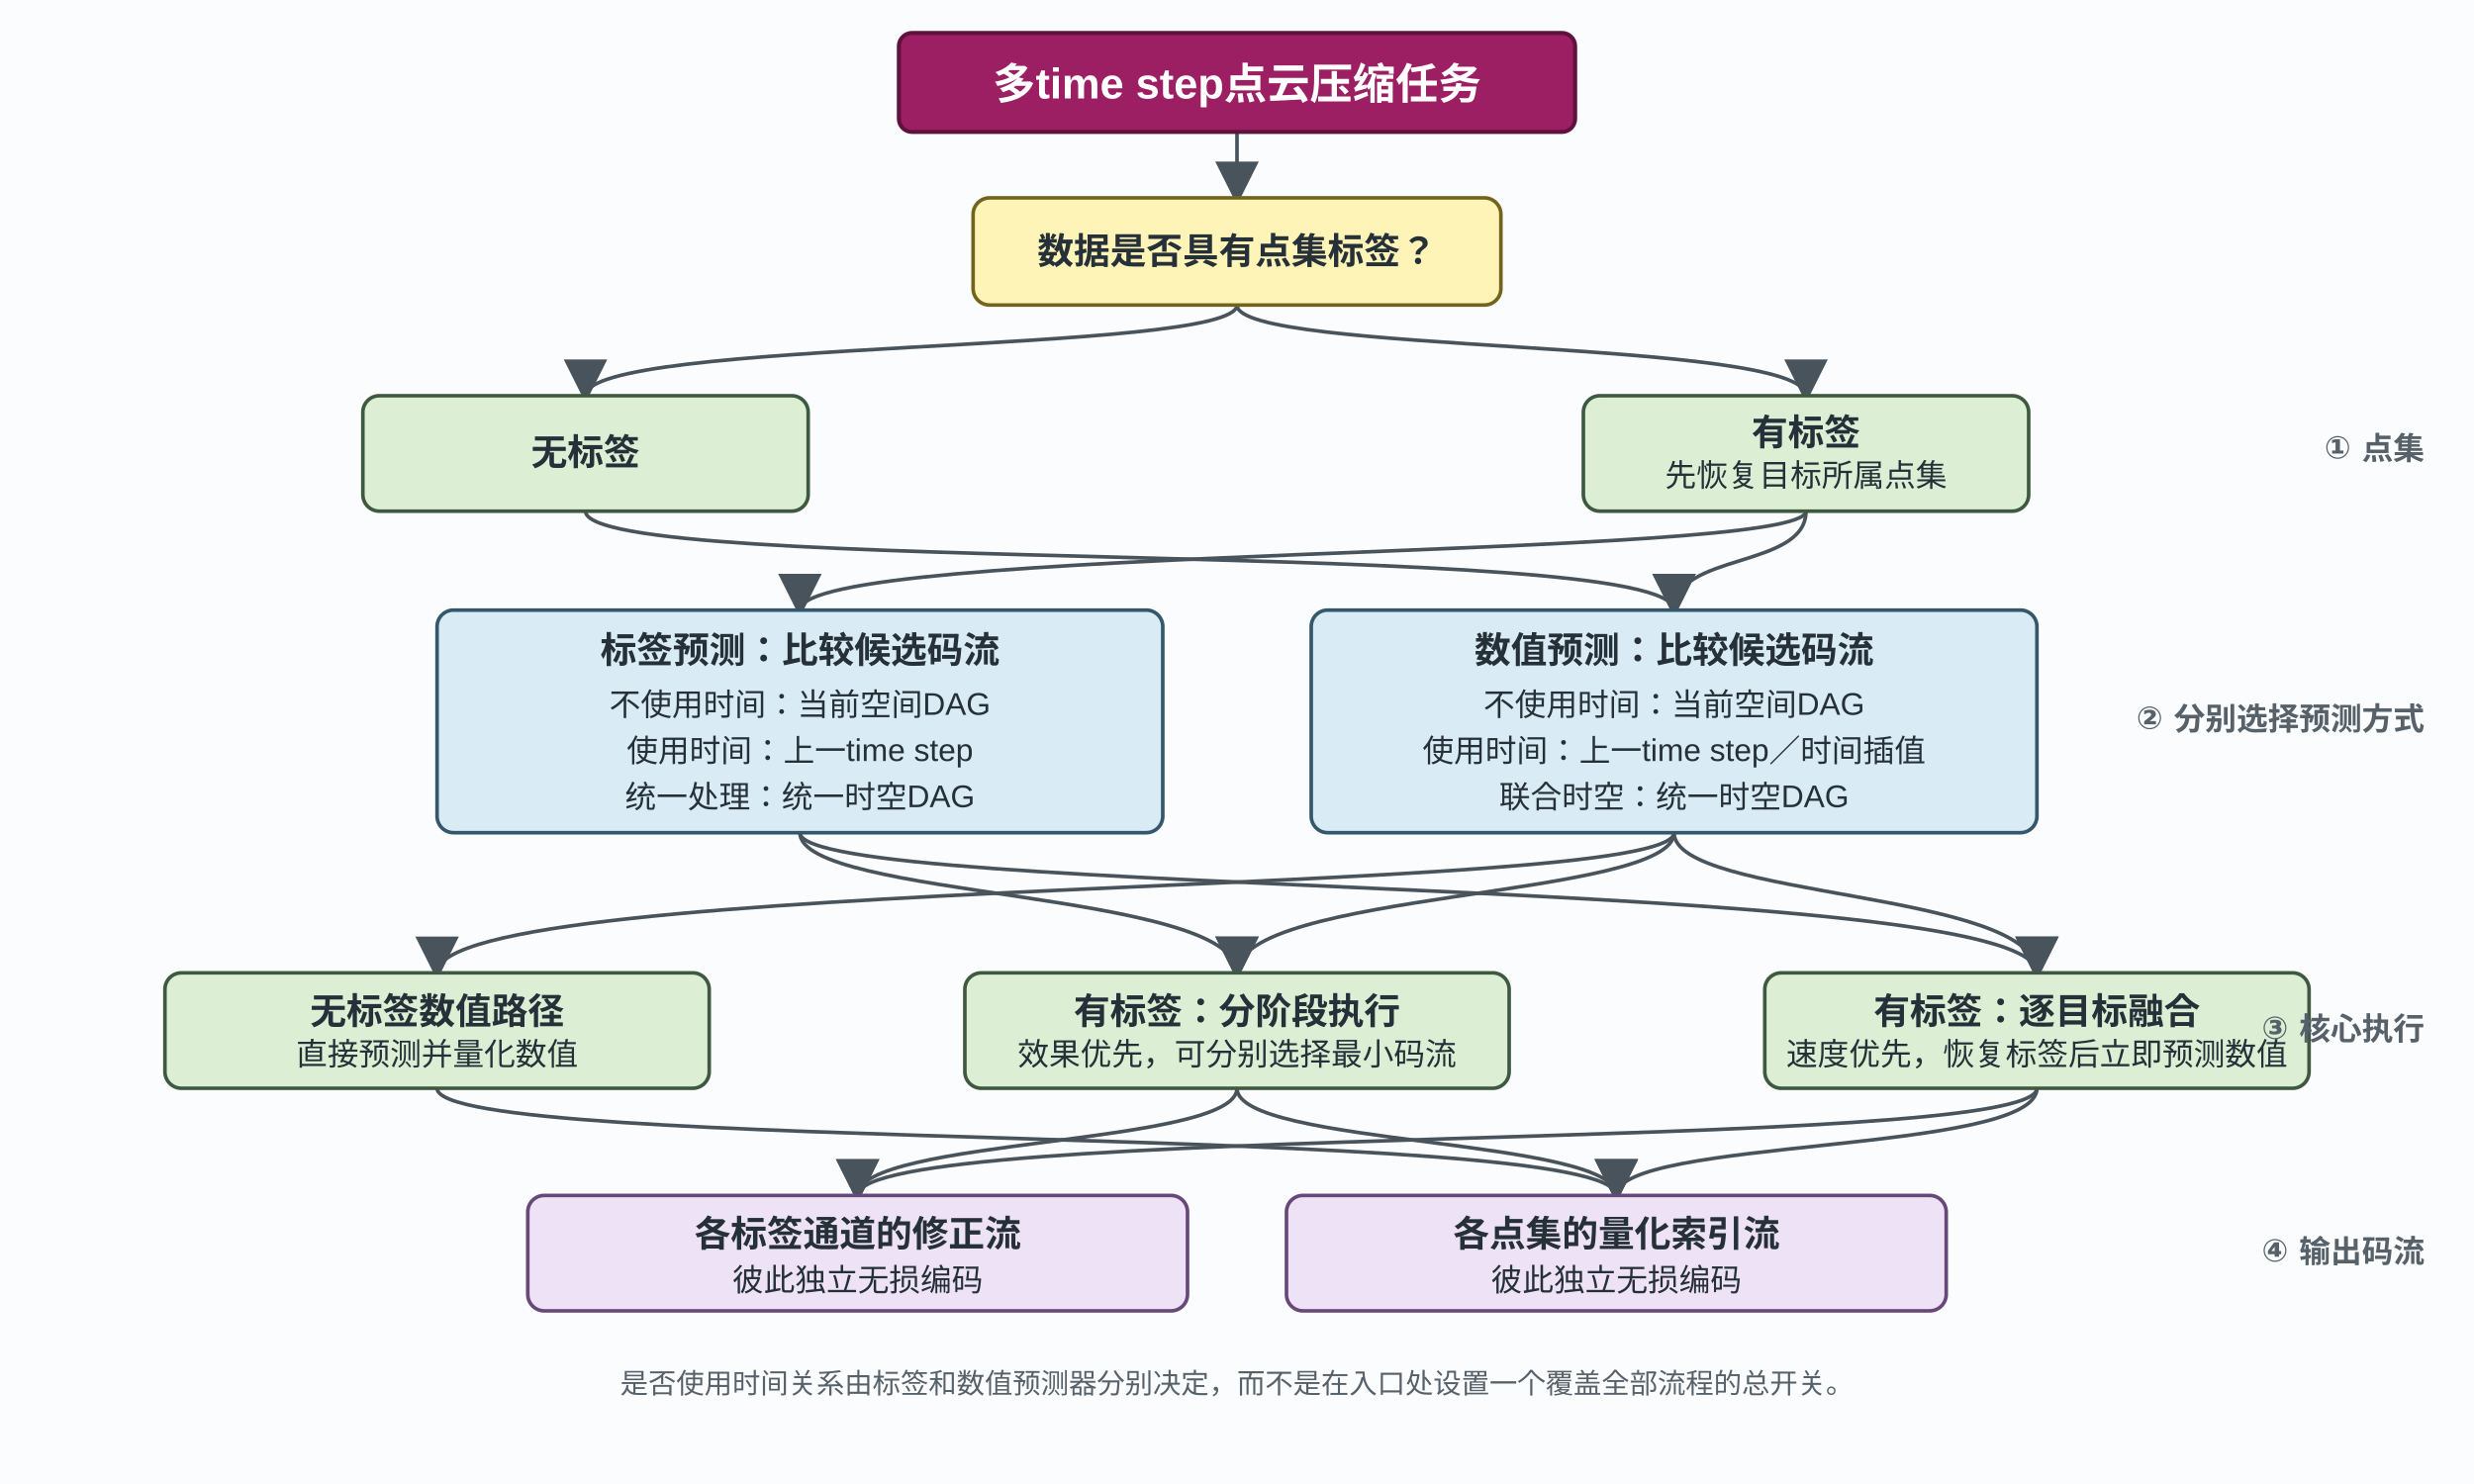
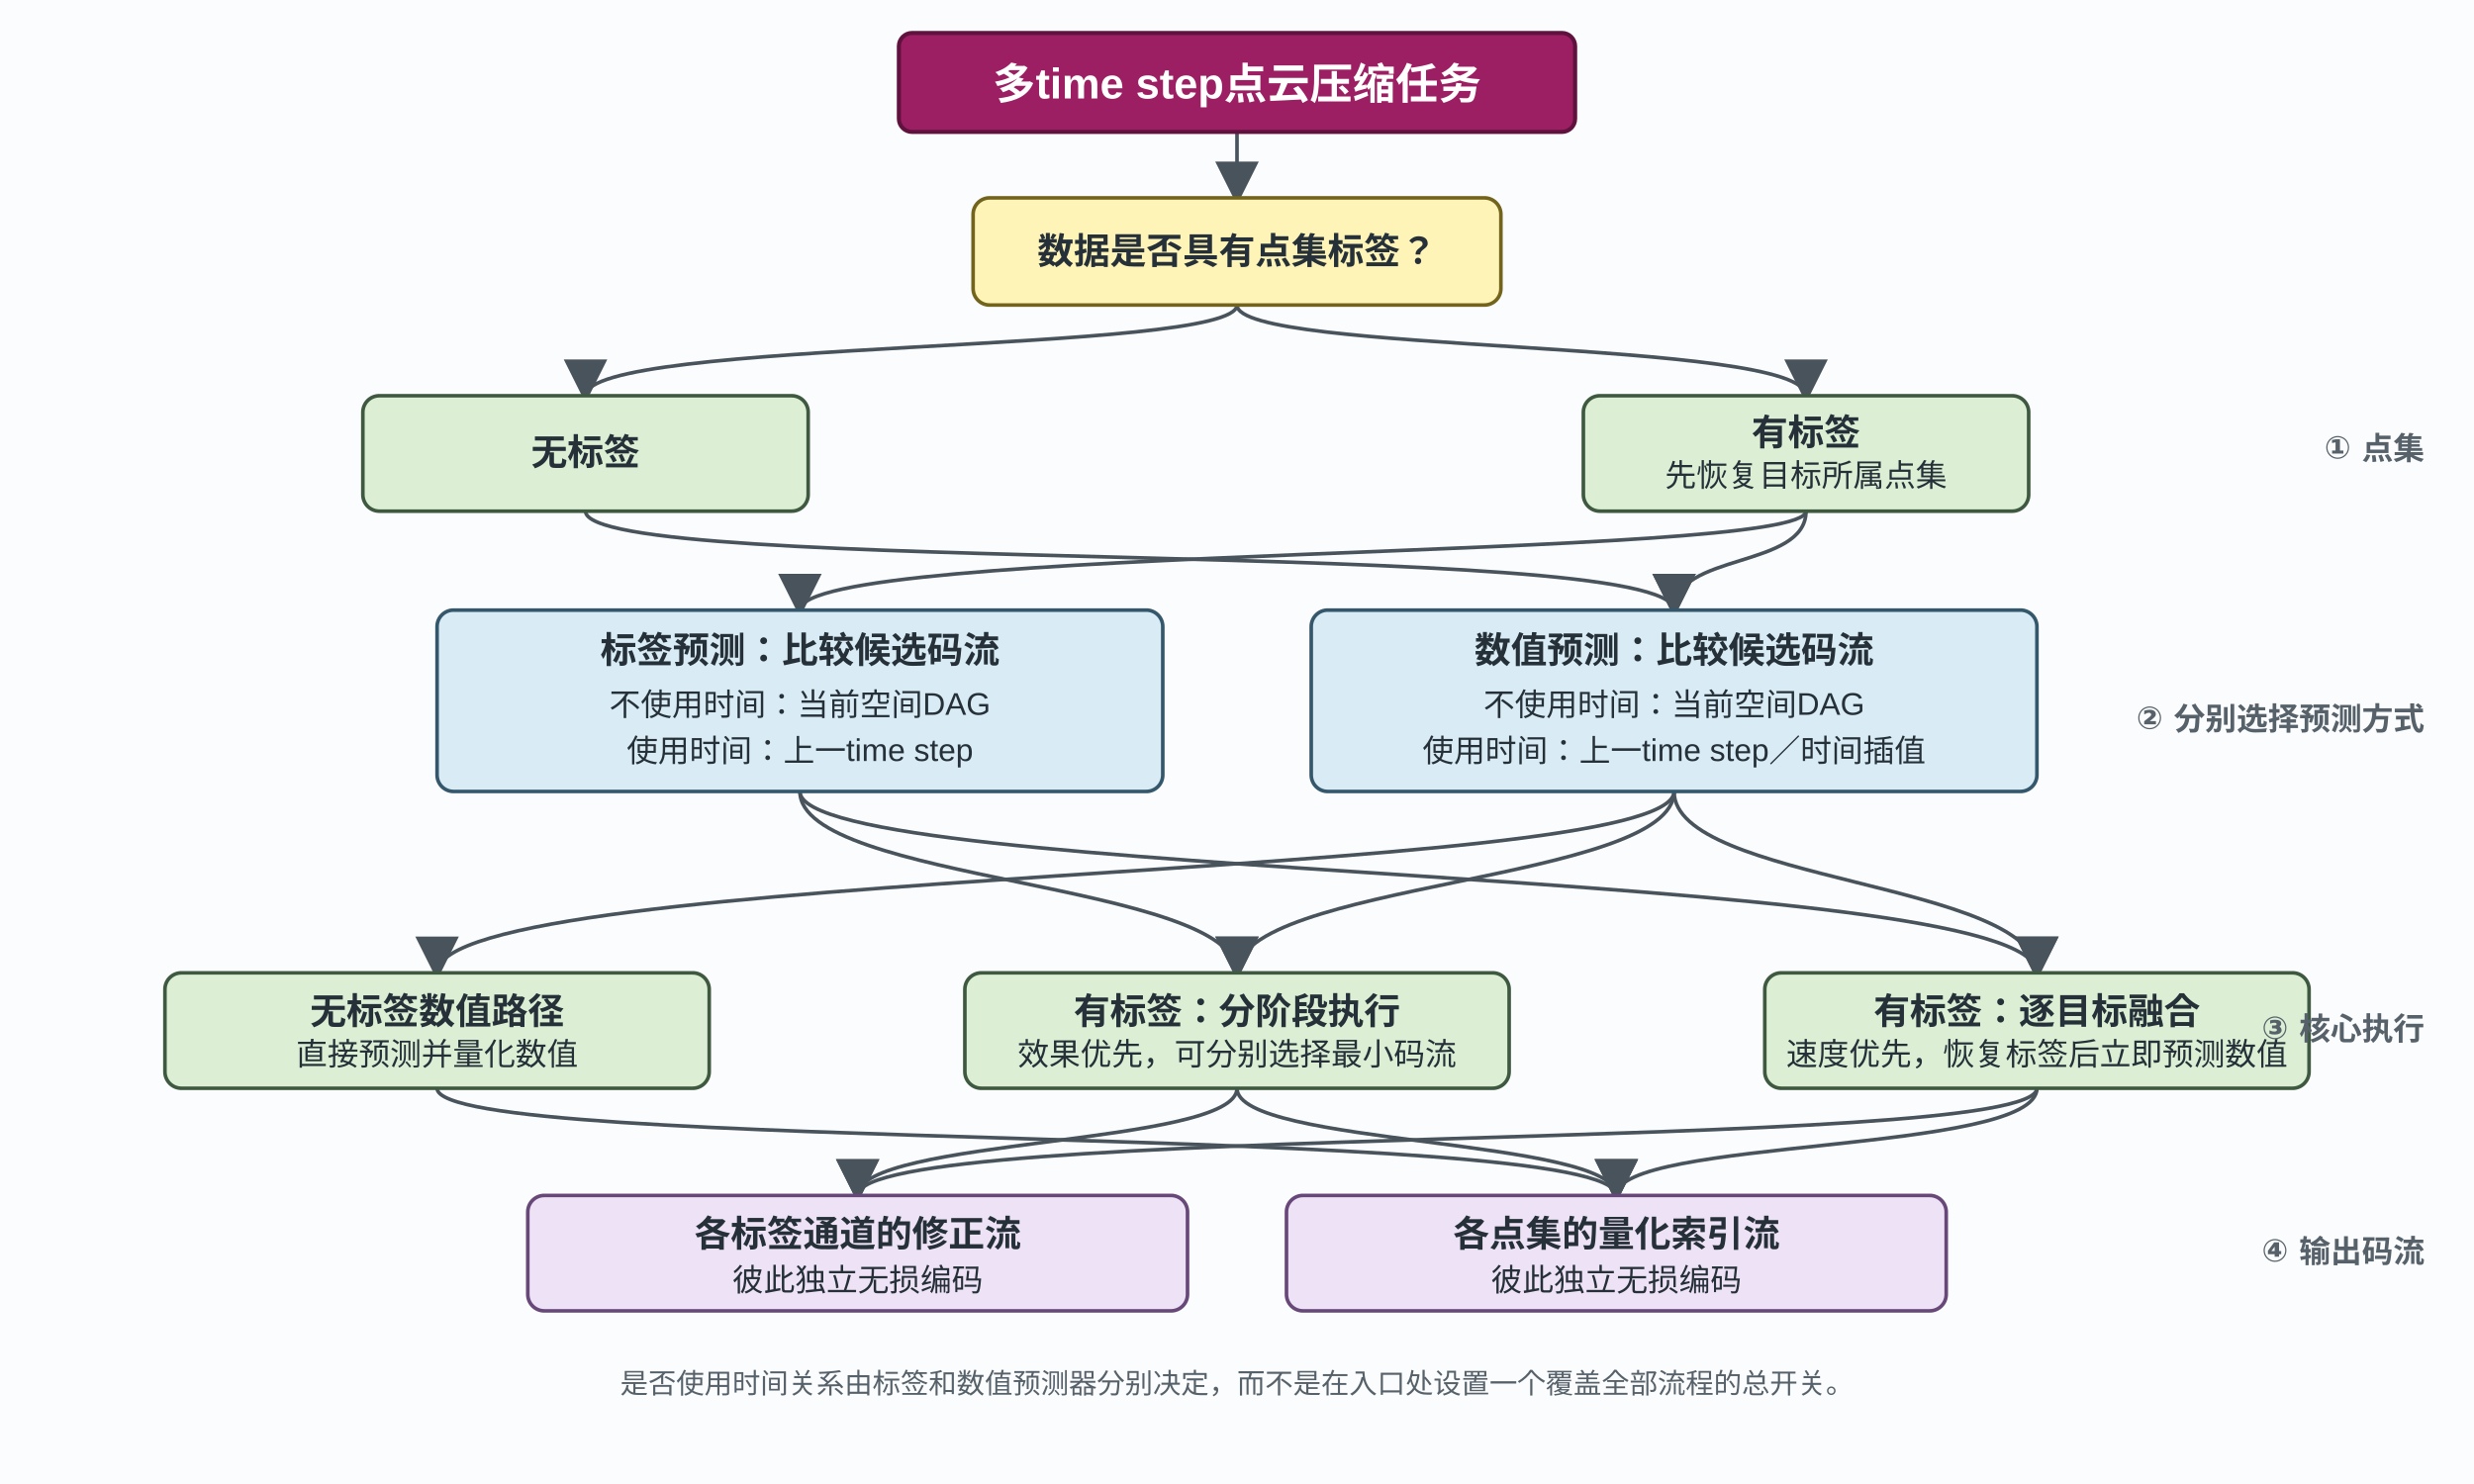
<svg xmlns="http://www.w3.org/2000/svg" width="1500" height="900" viewBox="0 0 1500 900" role="img" aria-labelledby="title desc">
  <defs>
    <marker id="arrow" markerWidth="12" markerHeight="12" refX="10" refY="6" orient="auto" markerUnits="strokeWidth">
      <path d="M0,0 L12,6 L0,12 z" fill="#48535c" />
    </marker>
    <style>
      .background{fill:#fbfcfd}
      .line{fill:none;stroke:#48535c;stroke-width:2.2;marker-end:url(#arrow)}
      .root{fill:#9d1f63;stroke:#5f123d;stroke-width:2.5}
      .decision{fill:#fff4b8;stroke:#72631d;stroke-width:2.2}
      .choice{fill:#dcefd5;stroke:#3e5940;stroke-width:2.2}
      .component{fill:#d9ebf5;stroke:#34576b;stroke-width:2.2}
      .output{fill:#eee2f6;stroke:#674879;stroke-width:2.2}
      .root-text{font-family:'Droid Sans Fallback','Microsoft YaHei',Arial,sans-serif;font-size:26px;font-weight:700;fill:white;text-anchor:middle;dominant-baseline:middle}
      .box-title{font-family:'Droid Sans Fallback','Microsoft YaHei',Arial,sans-serif;font-size:22px;font-weight:700;fill:#253038;text-anchor:middle}
      .box-text{font-family:'Droid Sans Fallback','Microsoft YaHei',Arial,sans-serif;font-size:19px;fill:#253038;text-anchor:middle}
      .stage{font-family:'Droid Sans Fallback','Microsoft YaHei',Arial,sans-serif;font-size:19px;font-weight:700;fill:#56616a;text-anchor:end}
      .note{font-family:'Droid Sans Fallback','Microsoft YaHei',Arial,sans-serif;font-size:17px;fill:#56616a;text-anchor:middle}
    </style>
  </defs>
  <rect class="background" x="0" y="0" width="1500" height="900" />
  <path class="line" d="M750 80 L750 120" />
  <path class="line" d="M750 185 C750 215 355 205 355 240" />
  <path class="line" d="M750 185 C750 215 1095 205 1095 240" />
  <path class="line" d="M355 310 C355 350 1015 325 1015 370" />
  <path class="line" d="M1095 310 C1095 340 485 330 485 370" />
  <path class="line" d="M1095 310 C1095 345 1015 335 1015 370" />
-   <path class="line" d="M485 505 C485 545 750 540 750 590" />
-   <path class="line" d="M485 505 C485 545 1235 530 1235 590" />
-   <path class="line" d="M1015 505 C1015 545 265 530 265 590" />
-   <path class="line" d="M1015 505 C1015 545 750 540 750 590" />
-   <path class="line" d="M1015 505 C1015 545 1235 540 1235 590" />
+   <path class="line" d="M485 480 C485 535 750 535 750 590" />
+   <path class="line" d="M485 480 C485 535 1235 525 1235 590" />
+   <path class="line" d="M1015 480 C1015 535 265 525 265 590" />
+   <path class="line" d="M1015 480 C1015 535 750 535 750 590" />
+   <path class="line" d="M1015 480 C1015 535 1235 535 1235 590" />
  <path class="line" d="M265 660 C265 700 980 680 980 725" />
  <path class="line" d="M750 660 C750 695 520 690 520 725" />
  <path class="line" d="M750 660 C750 695 980 690 980 725" />
  <path class="line" d="M1235 660 C1235 700 520 680 520 725" />
  <path class="line" d="M1235 660 C1235 700 980 690 980 725" />
  <rect class="root" x="545" y="20" width="410" height="60" rx="8" />
  <text class="root-text" x="750" y="51">多time step点云压缩任务</text>
  <rect class="decision" x="590" y="120" width="320" height="65" rx="10" />
  <text class="box-title" x="750" y="160">数据是否具有点集标签？</text>
  <rect class="choice" x="220" y="240" width="270" height="70" rx="10" />
  <text class="box-title" x="355" y="282">无标签</text>
  <rect class="choice" x="960" y="240" width="270" height="70" rx="10" />
  <text class="box-title" x="1095" y="270">有标签</text>
  <text class="box-text" x="1095" y="295">先恢复目标所属点集</text>
  <text class="stage" x="1470" y="278">① 点集</text>
-   <rect class="component" x="265" y="370" width="440" height="135" rx="10" />
+   <rect class="component" x="265" y="370" width="440" height="110" rx="10" />
  <text class="box-title" x="485" y="402">标签预测：比较候选码流</text>
  <text class="box-text" x="485" y="434">不使用时间：当前空间DAG</text>
  <text class="box-text" x="485" y="462">使用时间：上一time step</text>
-   <text class="box-text" x="485" y="490">统一处理：统一时空DAG</text>
-   <rect class="component" x="795" y="370" width="440" height="135" rx="10" />
+   <rect class="component" x="795" y="370" width="440" height="110" rx="10" />
  <text class="box-title" x="1015" y="402">数值预测：比较候选码流</text>
  <text class="box-text" x="1015" y="434">不使用时间：当前空间DAG</text>
  <text class="box-text" x="1015" y="462">使用时间：上一time step／时间插值</text>
-   <text class="box-text" x="1015" y="490">联合时空：统一时空DAG</text>
  <text class="stage" x="1470" y="442">② 分别选择预测方式</text>
  <rect class="choice" x="100" y="590" width="330" height="70" rx="10" />
  <text class="box-title" x="265" y="621">无标签数值路径</text>
  <text class="box-text" x="265" y="646">直接预测并量化数值</text>
  <rect class="choice" x="585" y="590" width="330" height="70" rx="10" />
  <text class="box-title" x="750" y="621">有标签：分阶段执行</text>
  <text class="box-text" x="750" y="646">效果优先，可分别选择最小码流</text>
  <rect class="choice" x="1070" y="590" width="330" height="70" rx="10" />
  <text class="box-title" x="1235" y="621">有标签：逐目标融合</text>
  <text class="box-text" x="1235" y="646">速度优先，恢复标签后立即预测数值</text>
  <text class="stage" x="1470" y="630">③ 核心执行</text>
  <rect class="output" x="320" y="725" width="400" height="70" rx="10" />
  <text class="box-title" x="520" y="756">各标签通道的修正流</text>
  <text class="box-text" x="520" y="783">彼此独立无损编码</text>
  <rect class="output" x="780" y="725" width="400" height="70" rx="10" />
  <text class="box-title" x="980" y="756">各点集的量化索引流</text>
  <text class="box-text" x="980" y="783">彼此独立无损编码</text>
  <text class="stage" x="1470" y="765">④ 输出码流</text>
  <text class="note" x="750" y="845">是否使用时间关系由标签和数值预测器分别决定，而不是在入口处设置一个覆盖全部流程的总开关。</text>
</svg>
